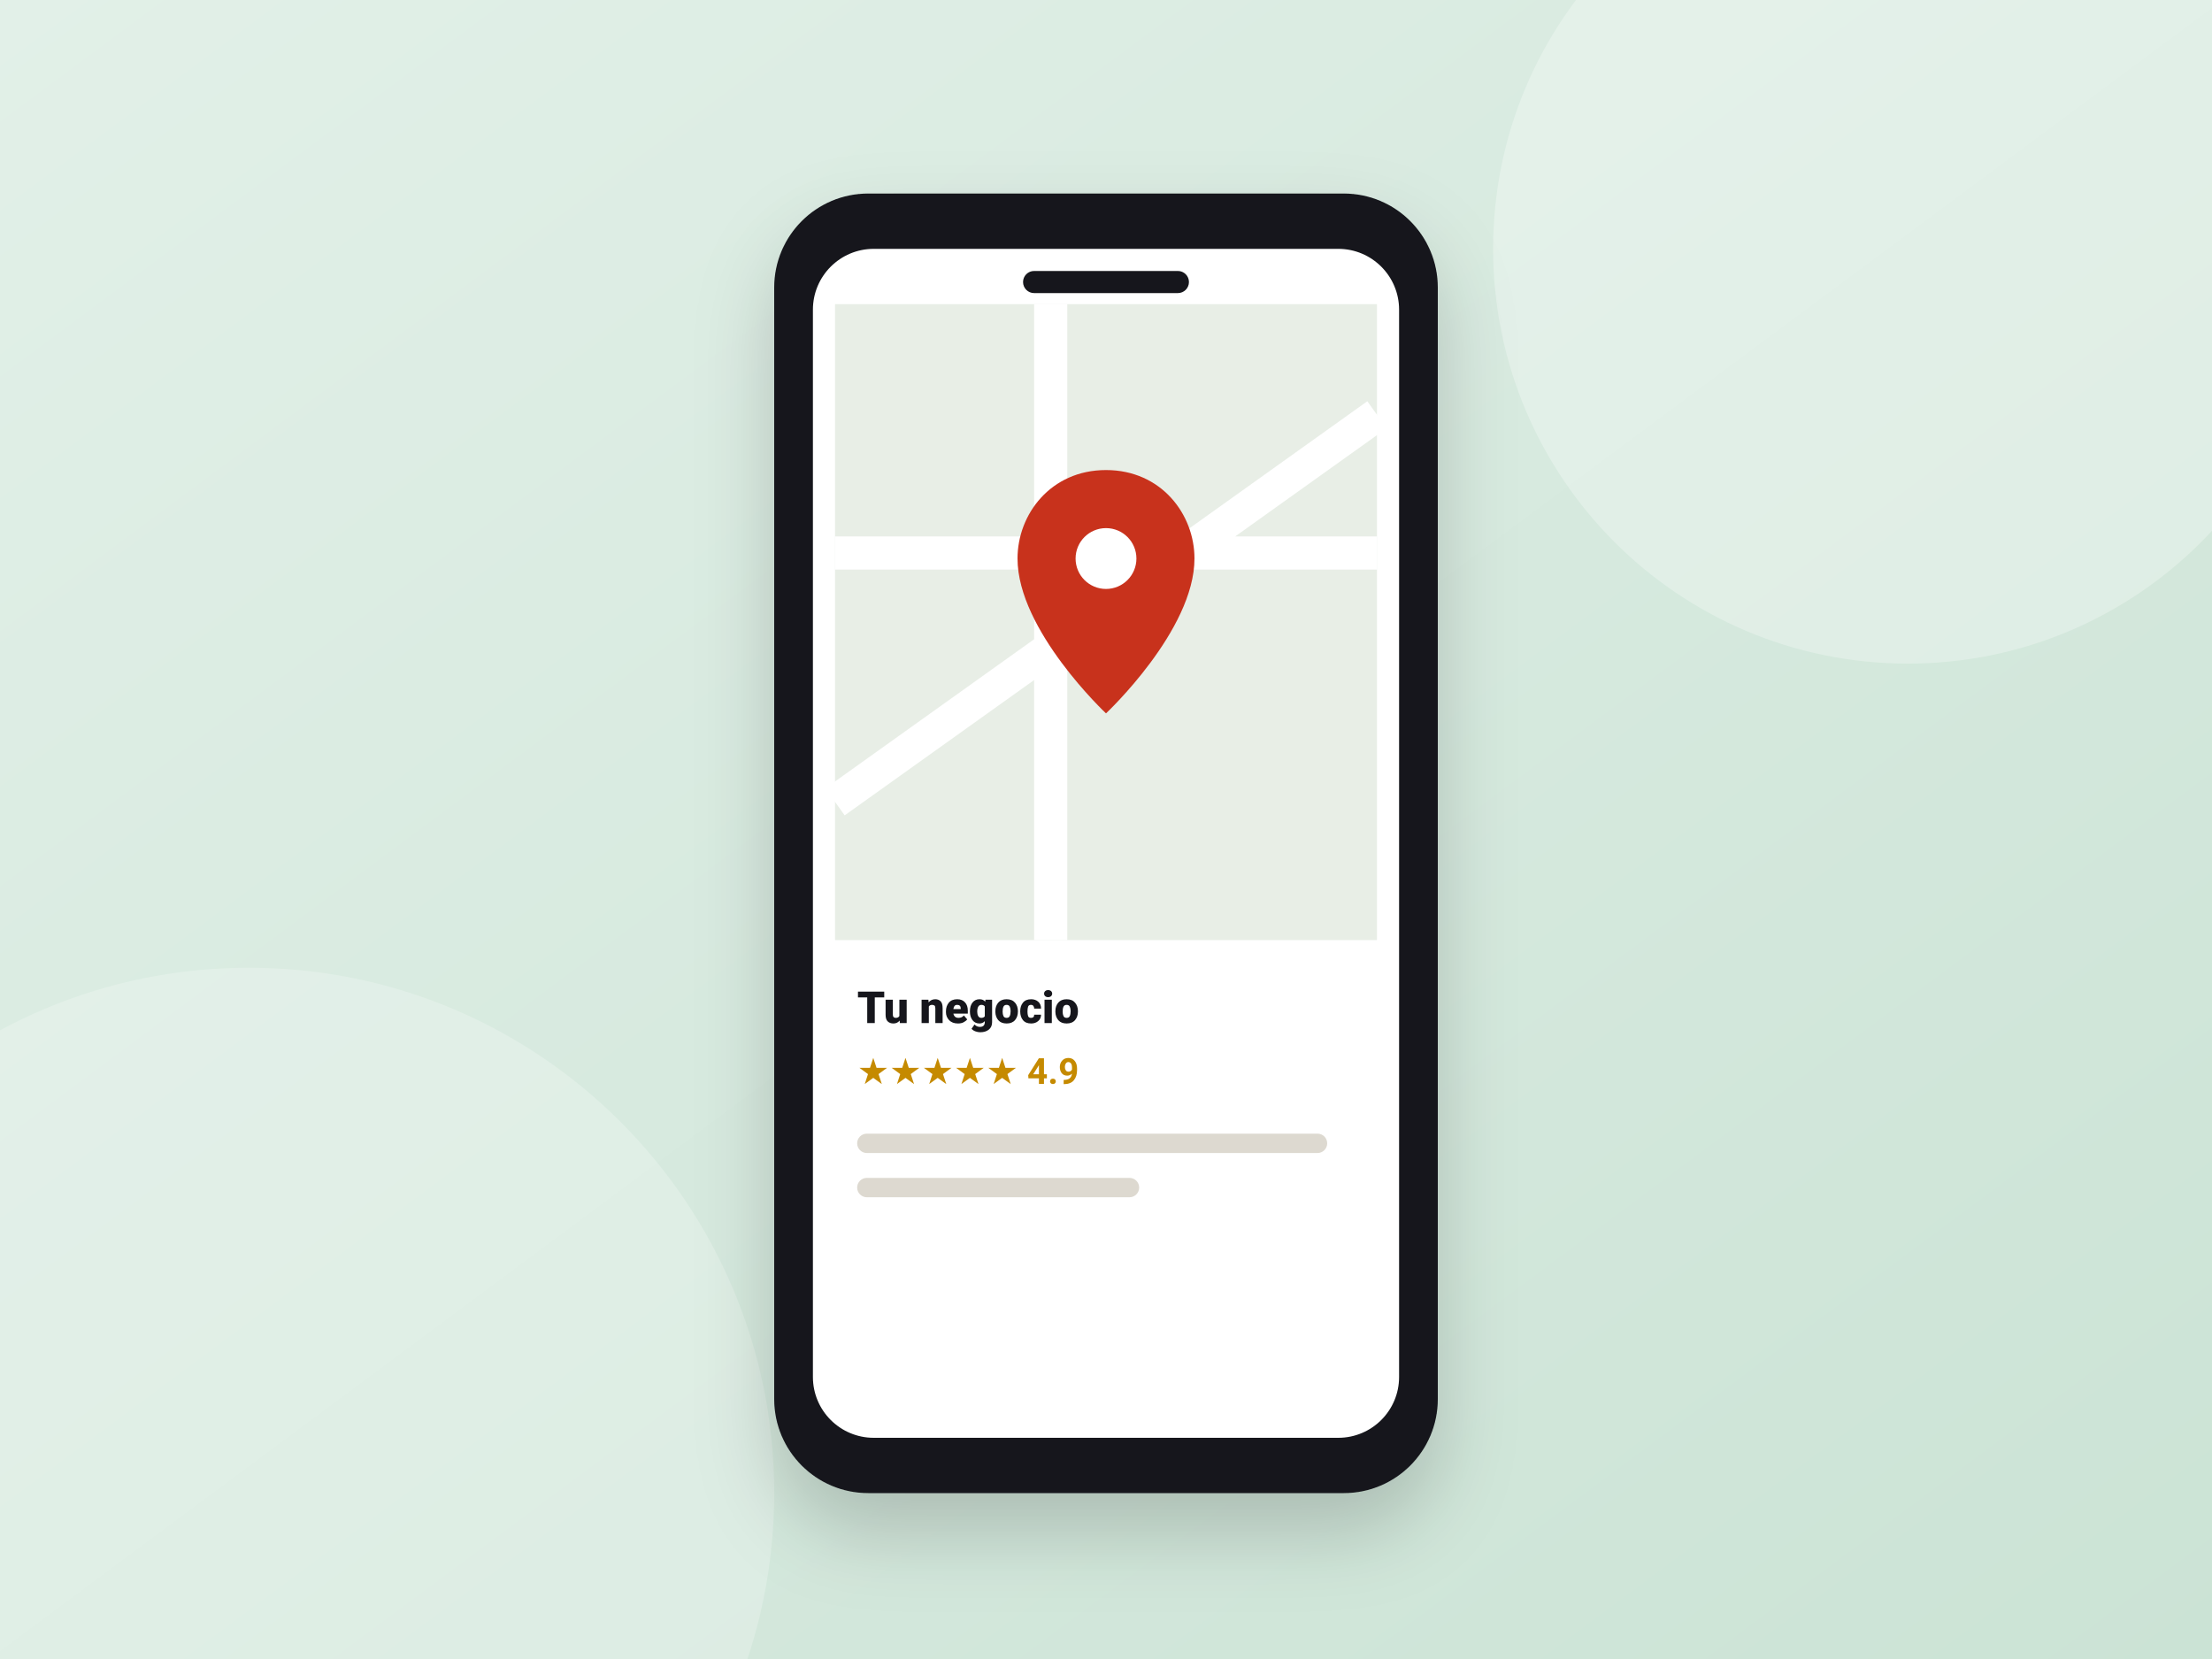
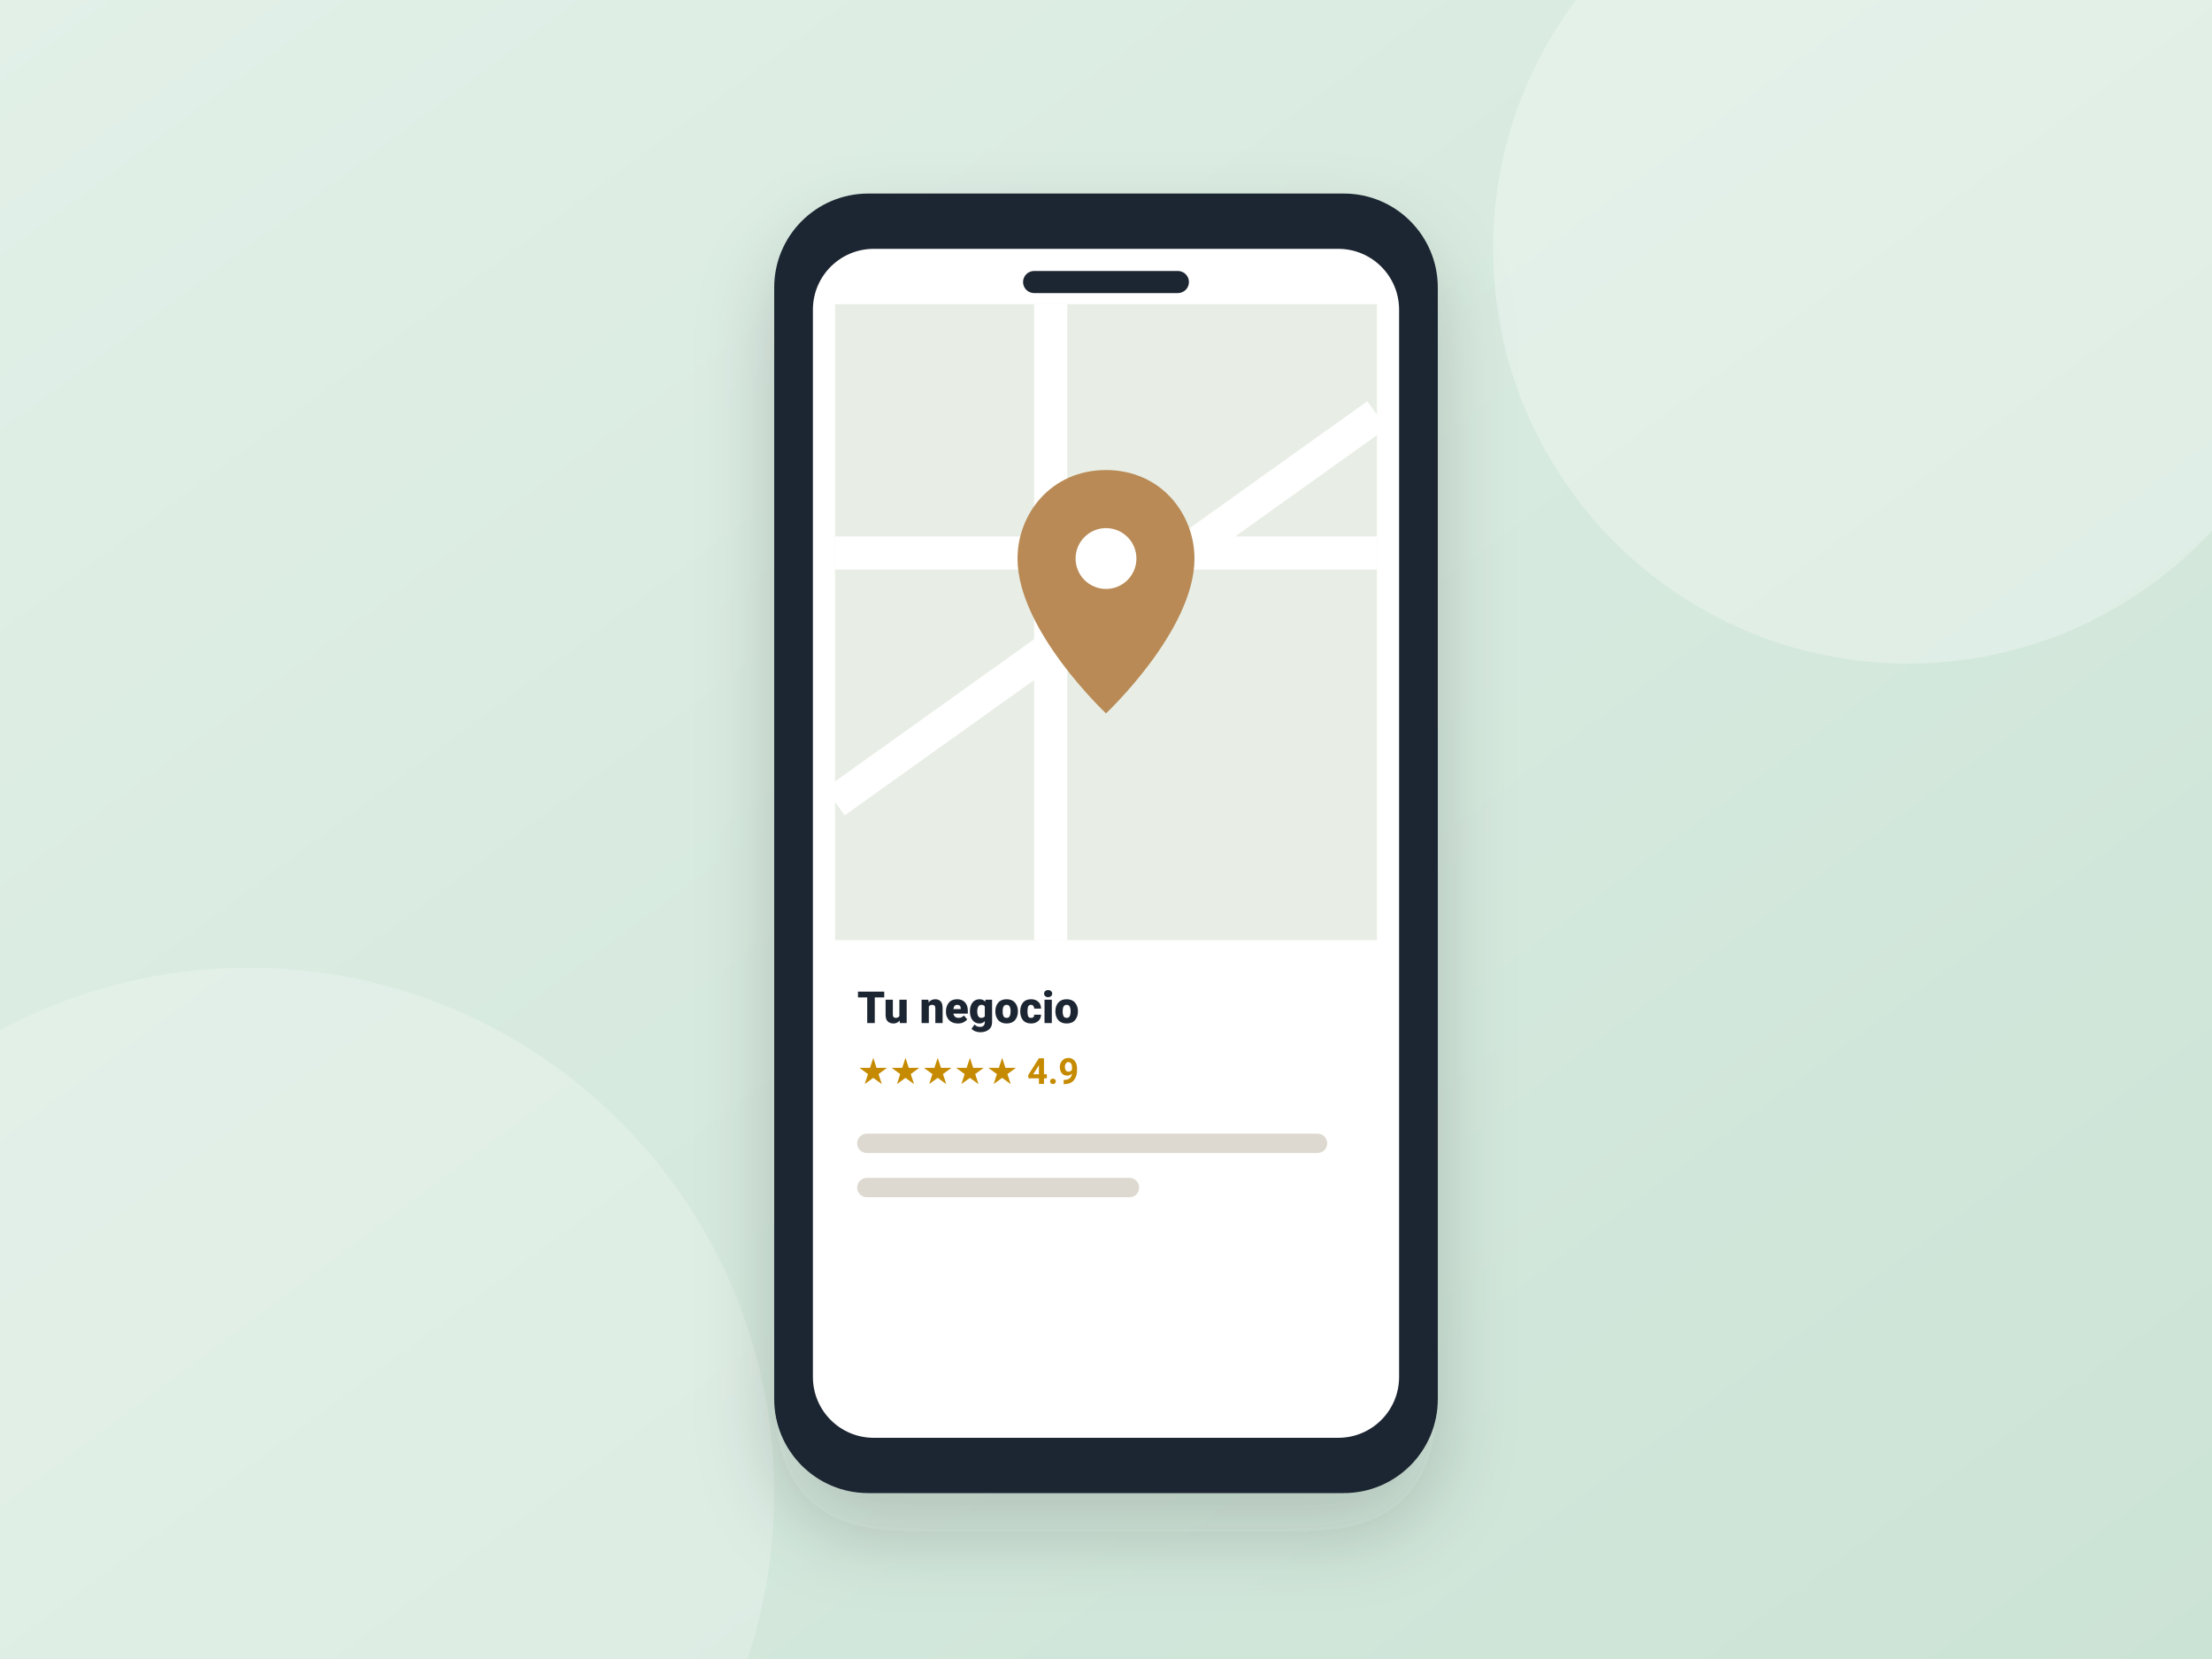
<svg xmlns="http://www.w3.org/2000/svg" viewBox="0 0 800 600" width="800" height="600">
  <defs>
    <linearGradient id="bg" x1="0" y1="0" x2="1" y2="1">
      <stop offset="0" stop-color="#E2F0E8" />
      <stop offset="1" stop-color="#CBE3D5" />
    </linearGradient>
    <filter id="sh" x="-20%" y="-20%" width="140%" height="150%">
-       <feDropShadow dx="0" dy="14" stdDeviation="14" flood-color="#16171B" flood-opacity=".18" />
+       <feDropShadow dx="0" dy="14" stdDeviation="14" flood-color="#1F2733" flood-opacity=".18" />
    </filter>
    <filter id="sh2" x="-20%" y="-20%" width="140%" height="150%">
-       <feDropShadow dx="0" dy="6" stdDeviation="6" flood-color="#16171B" flood-opacity=".16" />
+       <feDropShadow dx="0" dy="6" stdDeviation="6" flood-color="#1F2733" flood-opacity=".16" />
    </filter>
  </defs>
  <rect width="800" height="600" fill="url(#bg)" />
  <circle cx="690" cy="90" r="150" fill="#fff" opacity=".28" />
  <circle cx="90" cy="540" r="190" fill="#fff" opacity=".22" />
  <defs />
  <g filter="url(#sh)">
-     <rect x="280" y="70" width="240" height="470" rx="34" fill="#16171B" />
+     <rect x="280" y="70" width="240" height="470" rx="34" fill="#1F2733" />
    <rect x="294" y="90" width="212" height="430" rx="22" fill="#fff" />
-     <rect x="370" y="98" width="60" height="8" rx="4" fill="#16171B" />
+     <rect x="370" y="98" width="60" height="8" rx="4" fill="#1F2733" />
    <rect x="302" y="110" width="196" height="230" fill="#E8EEE6" />
    <path d="M302 200 H498 M380 110 V340 M302 290 L498 150" stroke="#fff" stroke-width="12" />
-     <path d="M400 170 C380 170 368 186 368 202 C368 228 400 258 400 258 C400 258 432 228 432 202 C432 186 420 170 400 170 Z" fill="#C8321F" />
+     <path d="M400 170 C380 170 368 186 368 202 C368 228 400 258 400 258 C400 258 432 228 432 202 C432 186 420 170 400 170 Z" fill="#B98A55" />
    <circle cx="400" cy="202" r="11" fill="#fff" />
-     <text x="310" y="370" font-family="Archivo, 'Segoe UI', Roboto, Arial, sans-serif" font-size="16" font-weight="800" fill="#16171B" text-anchor="start">Tu negocio</text>
+     <text x="310" y="370" font-family="Archivo, 'Segoe UI', Roboto, Arial, sans-serif" font-size="16" font-weight="800" fill="#1F2733" text-anchor="start">Tu negocio</text>
    <text x="310" y="392" font-family="Archivo, 'Segoe UI', Roboto, Arial, sans-serif" font-size="13" font-weight="700" fill="#C58A00" text-anchor="start">★★★★★  4.9</text>
    <rect x="310" y="410" width="170" height="7" rx="3.5" fill="#DDD9D0" />
    <rect x="310" y="426" width="102" height="7" rx="3.5" fill="#DDD9D0" />
  </g>
</svg>
